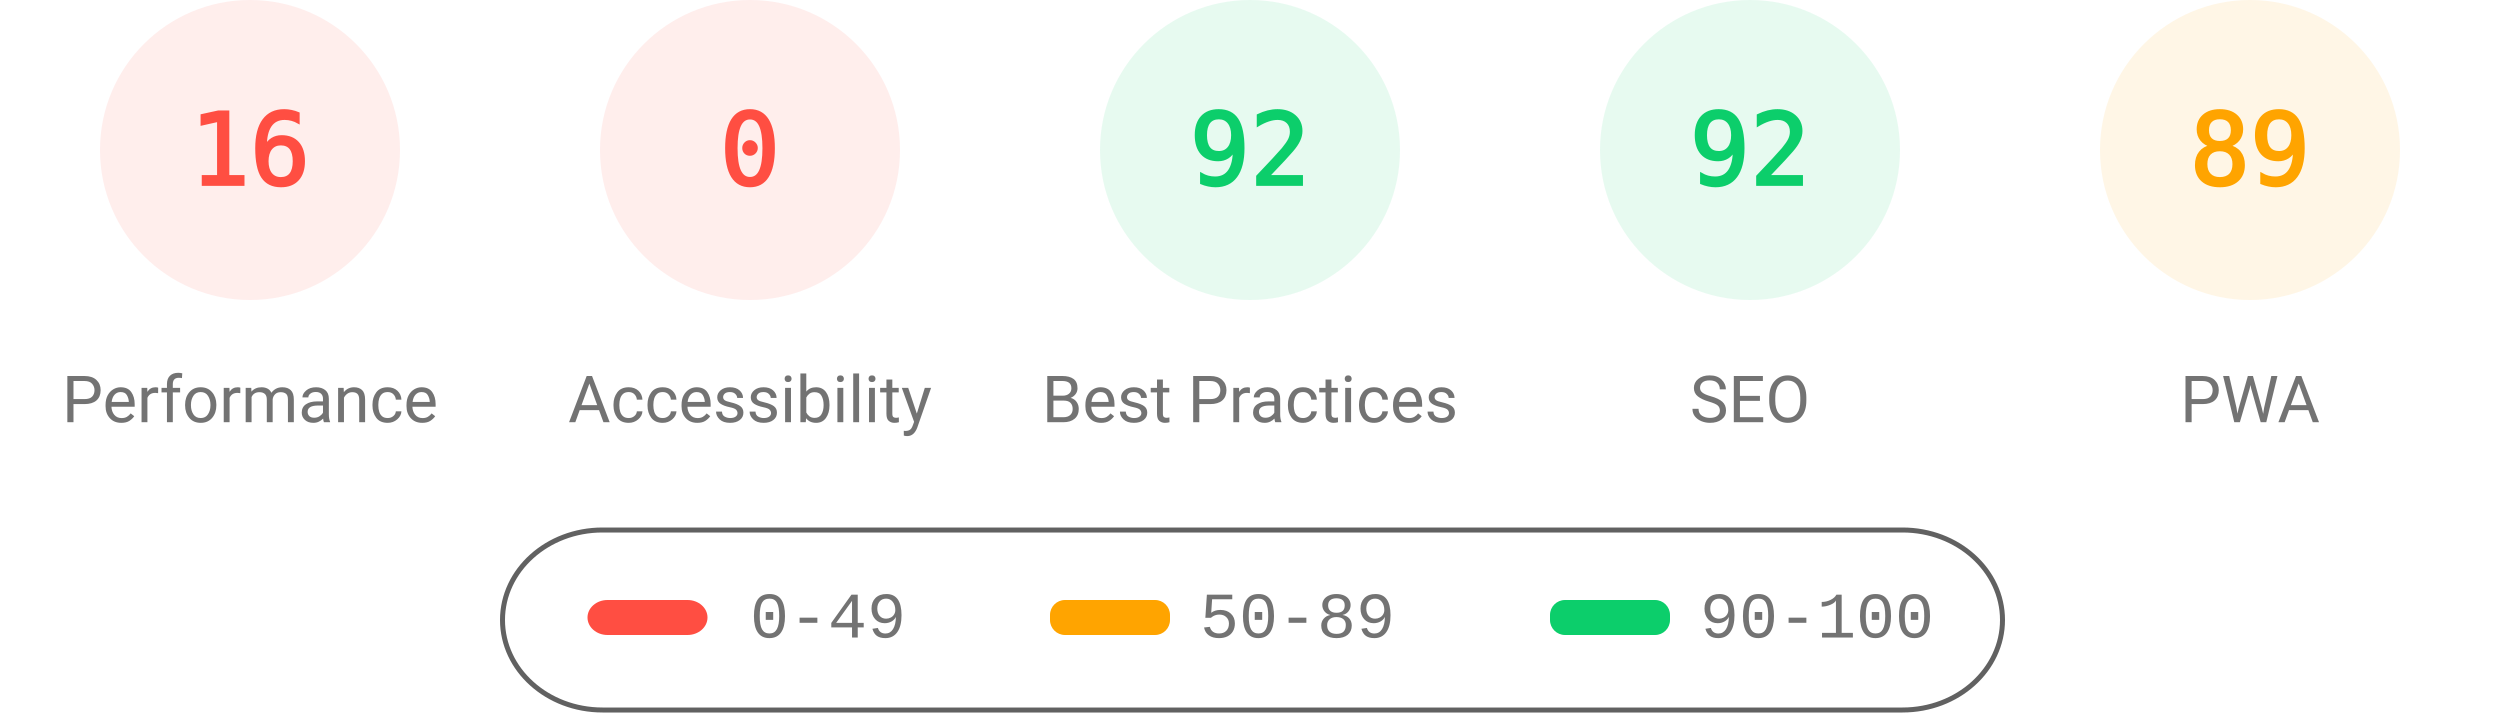
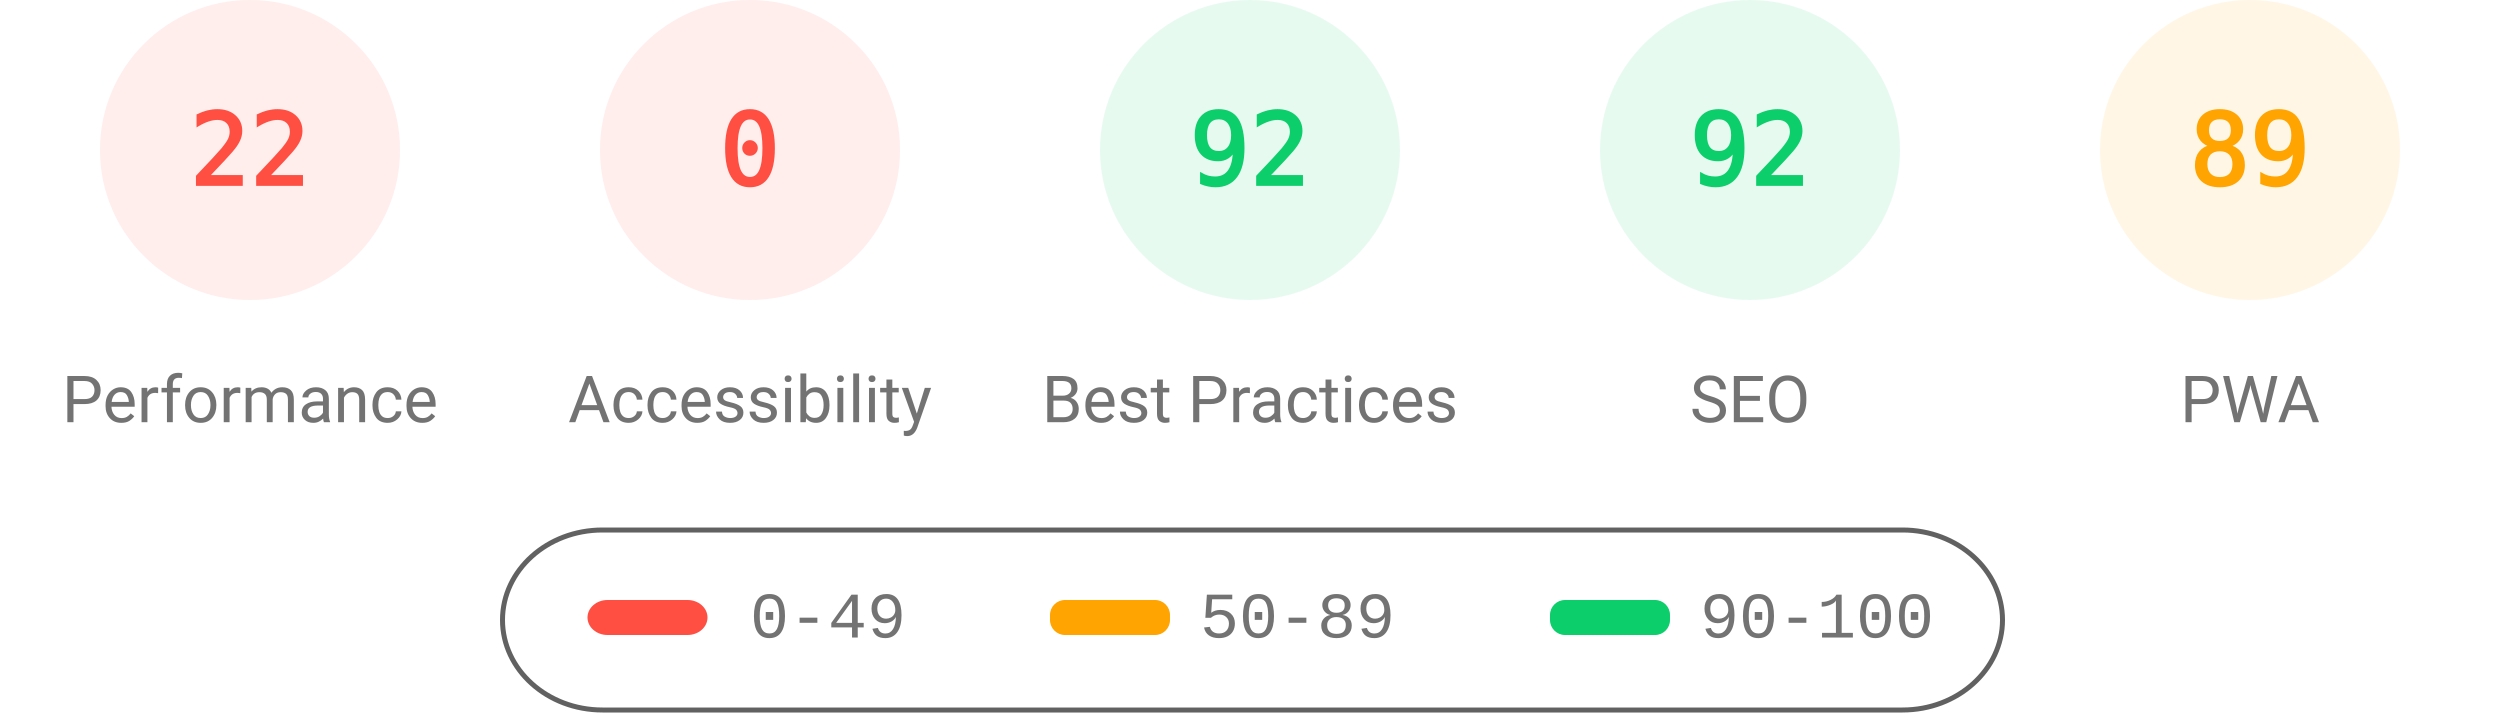
<svg xmlns="http://www.w3.org/2000/svg" fill="none" width="1000" height="285">
  <style>.gauge-base{opacity:.1}.gauge-arc{fill:none;animation-delay:250ms;stroke-linecap:round;transform:rotate(-90deg);transform-origin:100px 60px;animation:load-gauge 1s ease forwards}.guage-text{font-size:40px;font-family:monospace;text-align:center}.guage-red{color:#ff4e42;fill:#ff4e42;stroke:#ff4e42}.guage-orange{color:#ffa400;fill:#ffa400;stroke:#ffa400}.guage-green{color:#0cce6b;fill:#0cce6b;stroke:#0cce6b}.guage-undefined{color:#5c5c5c;fill:#5c5c5c;stroke:#5c5c5c}.guage-title{color:#737373;fill:#737373;stroke:none;font-size:26px;line-height:26px;font-family:Roboto,Halvetica,Arial,sans-serif}@keyframes load-gauge{from{stroke-dasharray:0 352.858}}</style>
  <svg class="guage-div guage-perf guage-red" viewBox="0 0 200 200" width="200" height="200">
    <circle class="gauge-base" r="56" cx="100" cy="60" stroke-width="8" />
-     <circle class="gauge-arc guage-arc-1" r="56" cx="100" cy="60" stroke-width="8" style="stroke-dasharray:56.297,351.858" />
-     <text class="guage-text" x="100" y="60" alignment-baseline="central" dominant-baseline="central" text-anchor="middle">16</text>
+     <circle class="gauge-arc guage-arc-1" r="56" cx="100" cy="60" stroke-width="8" style="stroke-dasharray:77.409,351.858" />
+     <text class="guage-text" x="100" y="60" alignment-baseline="central" dominant-baseline="central" text-anchor="middle">22</text>
    <text class="guage-title" x="100" y="160" alignment-baseline="central" dominant-baseline="central" text-anchor="middle">Performance</text>
  </svg>
  <svg class="guage-div guage-acc guage-red" viewBox="0 0 200 200" width="200" height="200" x="200">
    <circle class="gauge-base" r="56" cx="100" cy="60" stroke-width="8" />
    <circle class="gauge-arc guage-arc-2" r="56" cx="100" cy="60" stroke-width="8" style="stroke-dasharray:0,351.858" />
    <text class="guage-text" x="100" y="60" alignment-baseline="central" dominant-baseline="central" text-anchor="middle">0</text>
    <text class="guage-title" x="100" y="160" alignment-baseline="central" dominant-baseline="central" text-anchor="middle">Accessibility</text>
  </svg>
  <svg class="guage-div guage-best guage-green" viewBox="0 0 200 200" width="200" height="200" x="400">
    <circle class="gauge-base" r="56" cx="100" cy="60" stroke-width="8" />
    <circle class="gauge-arc guage-arc-3" r="56" cx="100" cy="60" stroke-width="8" style="stroke-dasharray:323.709,351.858" />
    <text class="guage-text" x="100" y="60" alignment-baseline="central" dominant-baseline="central" text-anchor="middle">92</text>
    <text class="guage-title" x="100" y="160" alignment-baseline="central" dominant-baseline="central" text-anchor="middle">Best Practices</text>
  </svg>
  <svg class="guage-div guage-seo guage-green" viewBox="0 0 200 200" width="200" height="200" x="600">
    <circle class="gauge-base" r="56" cx="100" cy="60" stroke-width="8" />
    <circle class="gauge-arc guage-arc-4" r="56" cx="100" cy="60" stroke-width="8" style="stroke-dasharray:323.709,351.858" />
    <text class="guage-text" x="100" y="60" alignment-baseline="central" dominant-baseline="central" text-anchor="middle">92</text>
    <text class="guage-title" x="100" y="160" alignment-baseline="central" dominant-baseline="central" text-anchor="middle">SEO</text>
  </svg>
  <svg class="guage-div guage-pwa guage-orange" viewBox="0 0 200 200" width="200" height="200" x="800">
    <circle class="gauge-base" r="56" cx="100" cy="60" stroke-width="8" />
    <circle class="gauge-arc guage-arc-4" r="56" cx="100" cy="60" stroke-width="8" style="stroke-dasharray:313.154,351.858" />
    <text class="guage-text" x="100" y="60" alignment-baseline="central" dominant-baseline="central" text-anchor="middle">89</text>
    <text class="guage-title" x="100" y="160" alignment-baseline="central" dominant-baseline="central" text-anchor="middle">PWA</text>
  </svg>
  <svg width="604" height="76" x="200" y="210">
    <path fill="none" id="canvas_background" d="M-1-1h604v80H-1z" />
    <rect fill-opacity="0" stroke="#616161" stroke-width="2" rx="40" id="svg_2" height="72" width="600" y="2" x="1" fill="#000" />
    <rect stroke="#000" rx="8" id="svg_3" height="14" width="48" y="30" x="35" stroke-opacity="null" stroke-width="0" fill="#ff4e42" />
    <rect stroke="#000" rx="6" id="svg_4" height="14" width="48" y="30" x="220" stroke-opacity="null" stroke-width="0" fill="#ffa400" />
    <rect stroke="#000" rx="6" id="svg_5" height="14" width="48" y="30" x="420" stroke-opacity="null" stroke-width="0" fill="#0cce6b" />
    <text xml:space="preserve" text-anchor="start" font-family="'Courier New', Courier, monospace" font-size="26" id="svg_6" y="45" x="100" stroke-opacity="null" stroke-width="0" stroke="#000" fill="#737373">0-49</text>
    <text xml:space="preserve" text-anchor="start" font-family="'Courier New', Courier, monospace" font-size="26" id="svg_7" y="45" x="280" stroke-opacity="null" stroke-width="0" stroke="#000" fill="#737373">50-89</text>
    <text xml:space="preserve" text-anchor="start" font-family="'Courier New', Courier, monospace" font-size="26" id="svg_8" y="45" x="480" stroke-opacity="null" stroke-width="0" stroke="#000" fill="#737373">90-100</text>
  </svg>
</svg>
